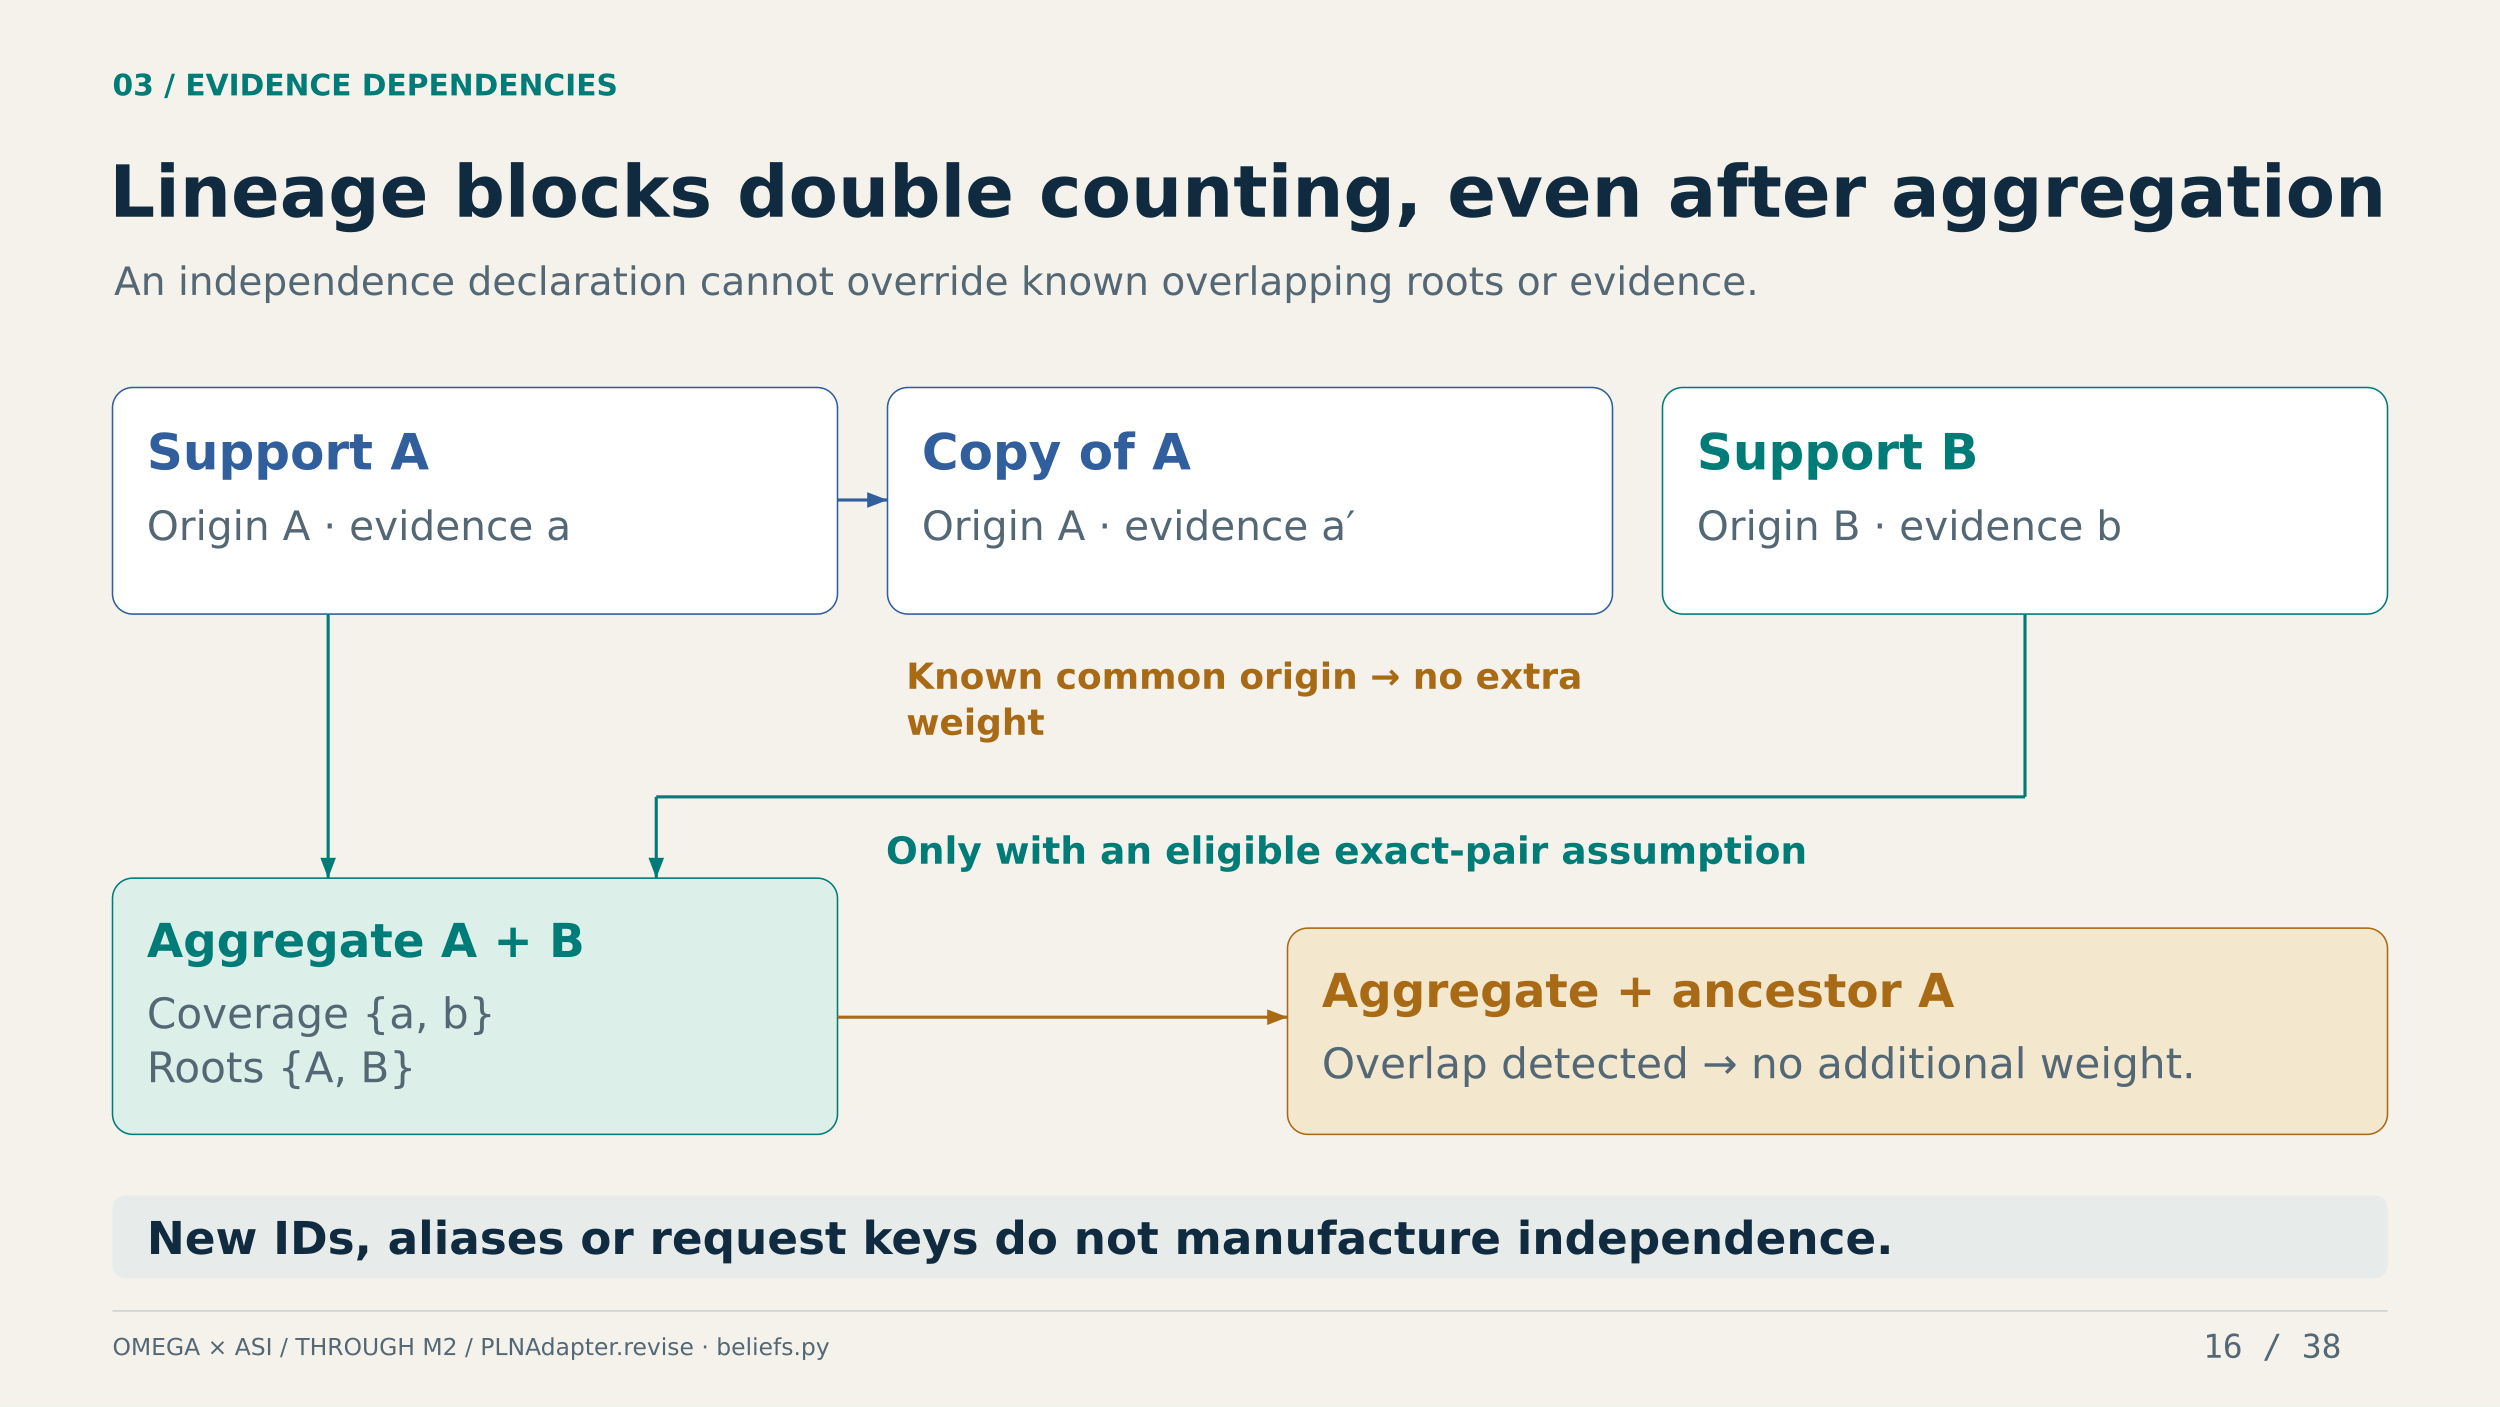
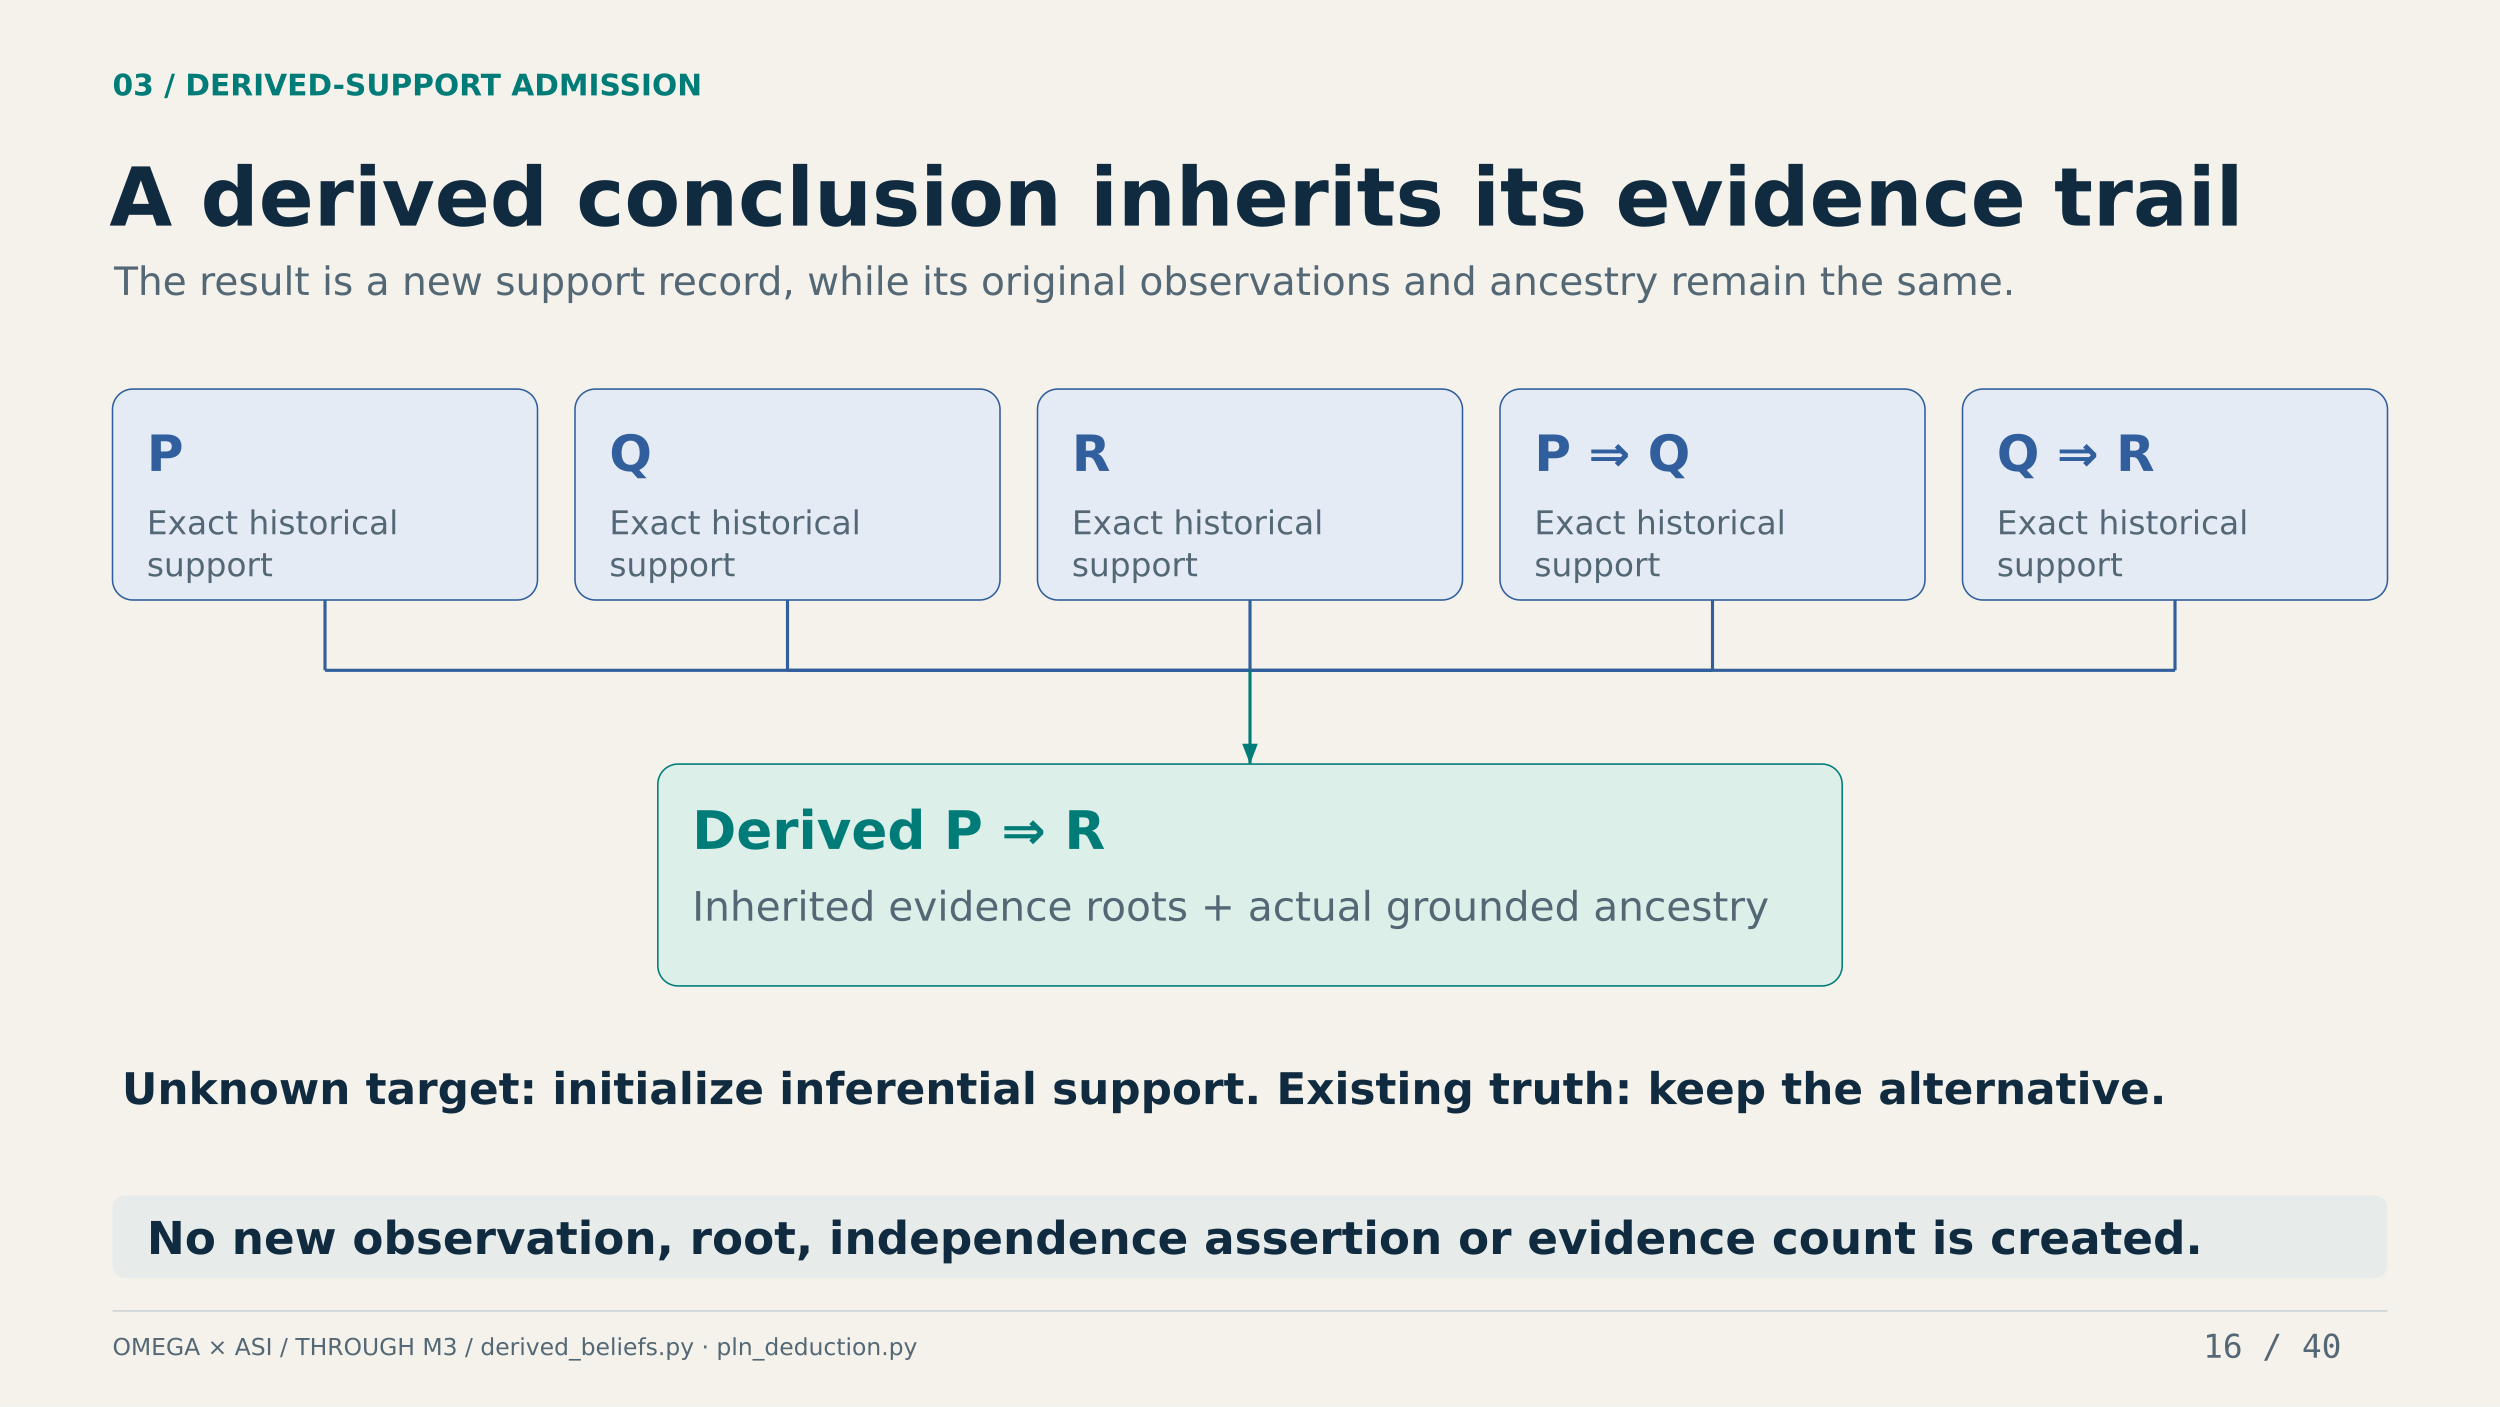
<svg xmlns="http://www.w3.org/2000/svg" width="1600" height="900" viewBox="0 0 1600 900" role="img" aria-labelledby="title desc">
  <rect width="1600" height="900" fill="#F4F2EB" />
-   <text x="72" y="61.05" font-family="DejaVu Sans" font-size="19" font-weight="700" fill="#007C78">03 / EVIDENCE DEPENDENCIES</text>
-   <text x="70" y="138.7" font-family="DejaVu Sans" font-size="46" font-weight="700" fill="#102B3F">Lineage blocks double counting, even after aggregation</text>
-   <text x="73" y="188.75" font-family="DejaVu Sans" font-size="25" font-weight="400" fill="#536775">An independence declaration cannot override known overlapping roots or evidence.</text>
-   <rect x="72" y="248" width="464" height="145" rx="13" fill="#FFFFFF" stroke="#315E9C" />
-   <text x="94" y="300.4" font-family="DejaVu Sans" font-size="32" font-weight="700" fill="#315E9C">Support A</text>
-   <text x="94" y="345.66" font-family="DejaVu Sans" font-size="26" font-weight="400" fill="#536775">Origin A · evidence a</text>
-   <rect x="568" y="248" width="464" height="145" rx="13" fill="#FFFFFF" stroke="#315E9C" />
-   <text x="590" y="300.4" font-family="DejaVu Sans" font-size="32" font-weight="700" fill="#315E9C">Copy of A</text>
-   <text x="590" y="345.66" font-family="DejaVu Sans" font-size="26" font-weight="400" fill="#536775">Origin A · evidence a′</text>
-   <rect x="1064" y="248" width="464" height="145" rx="13" fill="#FFFFFF" stroke="#007C78" />
-   <text x="1086" y="300.4" font-family="DejaVu Sans" font-size="32" font-weight="700" fill="#007C78">Support B</text>
-   <text x="1086" y="345.66" font-family="DejaVu Sans" font-size="26" font-weight="400" fill="#536775">Origin B · evidence b</text>
-   <line x1="536" y1="320" x2="568" y2="320" stroke="#315E9C" stroke-width="2" />
-   <polygon points="568,320 555.0,315.0 555.0,325.0" fill="#315E9C" />
-   <text x="580" y="440.85" font-family="DejaVu Sans" font-size="23" font-weight="700" fill="#A86A15">Known common origin → no extra</text>
-   <text x="580" y="470.29" font-family="DejaVu Sans" font-size="23" font-weight="700" fill="#A86A15">weight</text>
-   <rect x="72" y="562" width="464" height="164" rx="13" fill="#DCEFE8" stroke="#007C78" />
-   <text x="94" y="612.5" font-family="DejaVu Sans" font-size="30" font-weight="700" fill="#007C78">Aggregate A + B</text>
-   <text x="94" y="658.05" font-family="DejaVu Sans" font-size="27" font-weight="400" fill="#536775">Coverage {a, b}</text>
-   <text x="94" y="692.61" font-family="DejaVu Sans" font-size="27" font-weight="400" fill="#536775">Roots {A, B}</text>
-   <line x1="210" y1="393" x2="210" y2="562" stroke="#007C78" stroke-width="2" />
-   <polygon points="210,562 215.0,549.0 205.0,549.0" fill="#007C78" />
-   <line x1="1296" y1="393" x2="1296" y2="510" stroke="#007C78" stroke-width="2" />
-   <line x1="1296" y1="510" x2="420" y2="510" stroke="#007C78" stroke-width="2" />
-   <line x1="420" y1="510" x2="420" y2="562" stroke="#007C78" stroke-width="2" />
-   <polygon points="420,562 425.0,549.0 415.0,549.0" fill="#007C78" />
-   <text x="567" y="552.8" font-family="DejaVu Sans" font-size="24" font-weight="700" fill="#007C78">Only with an eligible exact-pair assumption</text>
-   <rect x="824" y="594" width="704" height="132" rx="13" fill="#F3E7CE" stroke="#A86A15" />
-   <text x="846" y="644.5" font-family="DejaVu Sans" font-size="30" font-weight="700" fill="#A86A15">Aggregate + ancestor A</text>
-   <text x="846" y="690.05" font-family="DejaVu Sans" font-size="27" font-weight="400" fill="#536775">Overlap detected → no additional weight.</text>
-   <line x1="536" y1="651" x2="824" y2="651" stroke="#A86A15" stroke-width="2" />
-   <polygon points="824,651 811.0,646.0 811.0,656.0" fill="#A86A15" />
+   <text x="72" y="61.05" font-family="DejaVu Sans" font-size="19" font-weight="700" fill="#007C78">03 / DERIVED-SUPPORT ADMISSION</text>
+   <text x="70" y="144.4" font-family="DejaVu Sans" font-size="52" font-weight="700" fill="#102B3F">A derived conclusion inherits its evidence trail</text>
+   <text x="73" y="188.75" font-family="DejaVu Sans" font-size="25" font-weight="400" fill="#536775">The result is a new support record, while its original observations and ancestry remain the same.</text>
+   <rect x="72" y="249" width="272" height="135" rx="13" fill="#E4EBF5" stroke="#315E9C" />
+   <text x="94" y="301.4" font-family="DejaVu Sans" font-size="32" font-weight="700" fill="#315E9C">P</text>
+   <text x="94" y="341.91" font-family="DejaVu Sans" font-size="21" font-weight="400" fill="#536775">Exact historical</text>
+   <text x="94" y="368.79" font-family="DejaVu Sans" font-size="21" font-weight="400" fill="#536775">support</text>
+   <line x1="208" y1="384" x2="208" y2="429" stroke="#315E9C" stroke-width="2" />
+   <line x1="208" y1="429" x2="800" y2="429" stroke="#315E9C" stroke-width="2" />
+   <rect x="368" y="249" width="272" height="135" rx="13" fill="#E4EBF5" stroke="#315E9C" />
+   <text x="390" y="301.4" font-family="DejaVu Sans" font-size="32" font-weight="700" fill="#315E9C">Q</text>
+   <text x="390" y="341.91" font-family="DejaVu Sans" font-size="21" font-weight="400" fill="#536775">Exact historical</text>
+   <text x="390" y="368.79" font-family="DejaVu Sans" font-size="21" font-weight="400" fill="#536775">support</text>
+   <line x1="504" y1="384" x2="504" y2="429" stroke="#315E9C" stroke-width="2" />
+   <line x1="504" y1="429" x2="800" y2="429" stroke="#315E9C" stroke-width="2" />
+   <rect x="664" y="249" width="272" height="135" rx="13" fill="#E4EBF5" stroke="#315E9C" />
+   <text x="686" y="301.4" font-family="DejaVu Sans" font-size="32" font-weight="700" fill="#315E9C">R</text>
+   <text x="686" y="341.91" font-family="DejaVu Sans" font-size="21" font-weight="400" fill="#536775">Exact historical</text>
+   <text x="686" y="368.79" font-family="DejaVu Sans" font-size="21" font-weight="400" fill="#536775">support</text>
+   <line x1="800" y1="384" x2="800" y2="429" stroke="#315E9C" stroke-width="2" />
+   <line x1="800" y1="429" x2="800" y2="429" stroke="#315E9C" stroke-width="2" />
+   <rect x="960" y="249" width="272" height="135" rx="13" fill="#E4EBF5" stroke="#315E9C" />
+   <text x="982" y="301.4" font-family="DejaVu Sans" font-size="32" font-weight="700" fill="#315E9C">P ⇒ Q</text>
+   <text x="982" y="341.91" font-family="DejaVu Sans" font-size="21" font-weight="400" fill="#536775">Exact historical</text>
+   <text x="982" y="368.79" font-family="DejaVu Sans" font-size="21" font-weight="400" fill="#536775">support</text>
+   <line x1="1096" y1="384" x2="1096" y2="429" stroke="#315E9C" stroke-width="2" />
+   <line x1="1096" y1="429" x2="800" y2="429" stroke="#315E9C" stroke-width="2" />
+   <rect x="1256" y="249" width="272" height="135" rx="13" fill="#E4EBF5" stroke="#315E9C" />
+   <text x="1278" y="301.4" font-family="DejaVu Sans" font-size="32" font-weight="700" fill="#315E9C">Q ⇒ R</text>
+   <text x="1278" y="341.91" font-family="DejaVu Sans" font-size="21" font-weight="400" fill="#536775">Exact historical</text>
+   <text x="1278" y="368.79" font-family="DejaVu Sans" font-size="21" font-weight="400" fill="#536775">support</text>
+   <line x1="1392" y1="384" x2="1392" y2="429" stroke="#315E9C" stroke-width="2" />
+   <line x1="1392" y1="429" x2="800" y2="429" stroke="#315E9C" stroke-width="2" />
+   <line x1="800" y1="429" x2="800" y2="489" stroke="#007C78" stroke-width="2" />
+   <polygon points="800,489 805.0,476.0 795.0,476.0" fill="#007C78" />
+   <rect x="421" y="489" width="758" height="142" rx="13" fill="#DCEFE8" stroke="#007C78" />
+   <text x="443" y="543.3" font-family="DejaVu Sans" font-size="34" font-weight="700" fill="#007C78">Derived P ⇒ R</text>
+   <text x="443" y="589.22" font-family="DejaVu Sans" font-size="26" font-weight="400" fill="#536775">Inherited evidence roots + actual grounded ancestry</text>
+   <text x="78" y="706.6" font-family="DejaVu Sans" font-size="28" font-weight="700" fill="#102B3F">Unknown target: initialize inferential support. Existing truth: keep the alternative.</text>
  <rect x="72" y="765" width="1456" height="53" rx="8" fill="#E7ECEB" />
-   <text x="94" y="802.55" font-family="DejaVu Sans" font-size="29" font-weight="700" fill="#102B3F">New IDs, aliases or request keys do not manufacture independence.</text>
+   <text x="94" y="802.55" font-family="DejaVu Sans" font-size="29" font-weight="700" fill="#102B3F">No new observation, root, independence assertion or evidence count is created.</text>
  <line x1="72" y1="839" x2="1528" y2="839" stroke="#C9D2D4" stroke-width="1" />
-   <text x="72" y="867.25" font-family="DejaVu Sans" font-size="15" font-weight="400" fill="#536775">OMEGA × ASI / THROUGH M2 / PLNAdapter.revise · beliefs.py</text>
-   <text x="1410" y="868.95" font-family="DejaVu Sans Mono" font-size="21" font-weight="400" fill="#536775">16 / 38</text>
+   <text x="72" y="867.25" font-family="DejaVu Sans" font-size="15" font-weight="400" fill="#536775">OMEGA × ASI / THROUGH M3 / derived_beliefs.py · pln_deduction.py</text>
+   <text x="1410" y="868.95" font-family="DejaVu Sans Mono" font-size="21" font-weight="400" fill="#536775">16 / 40</text>
</svg>
